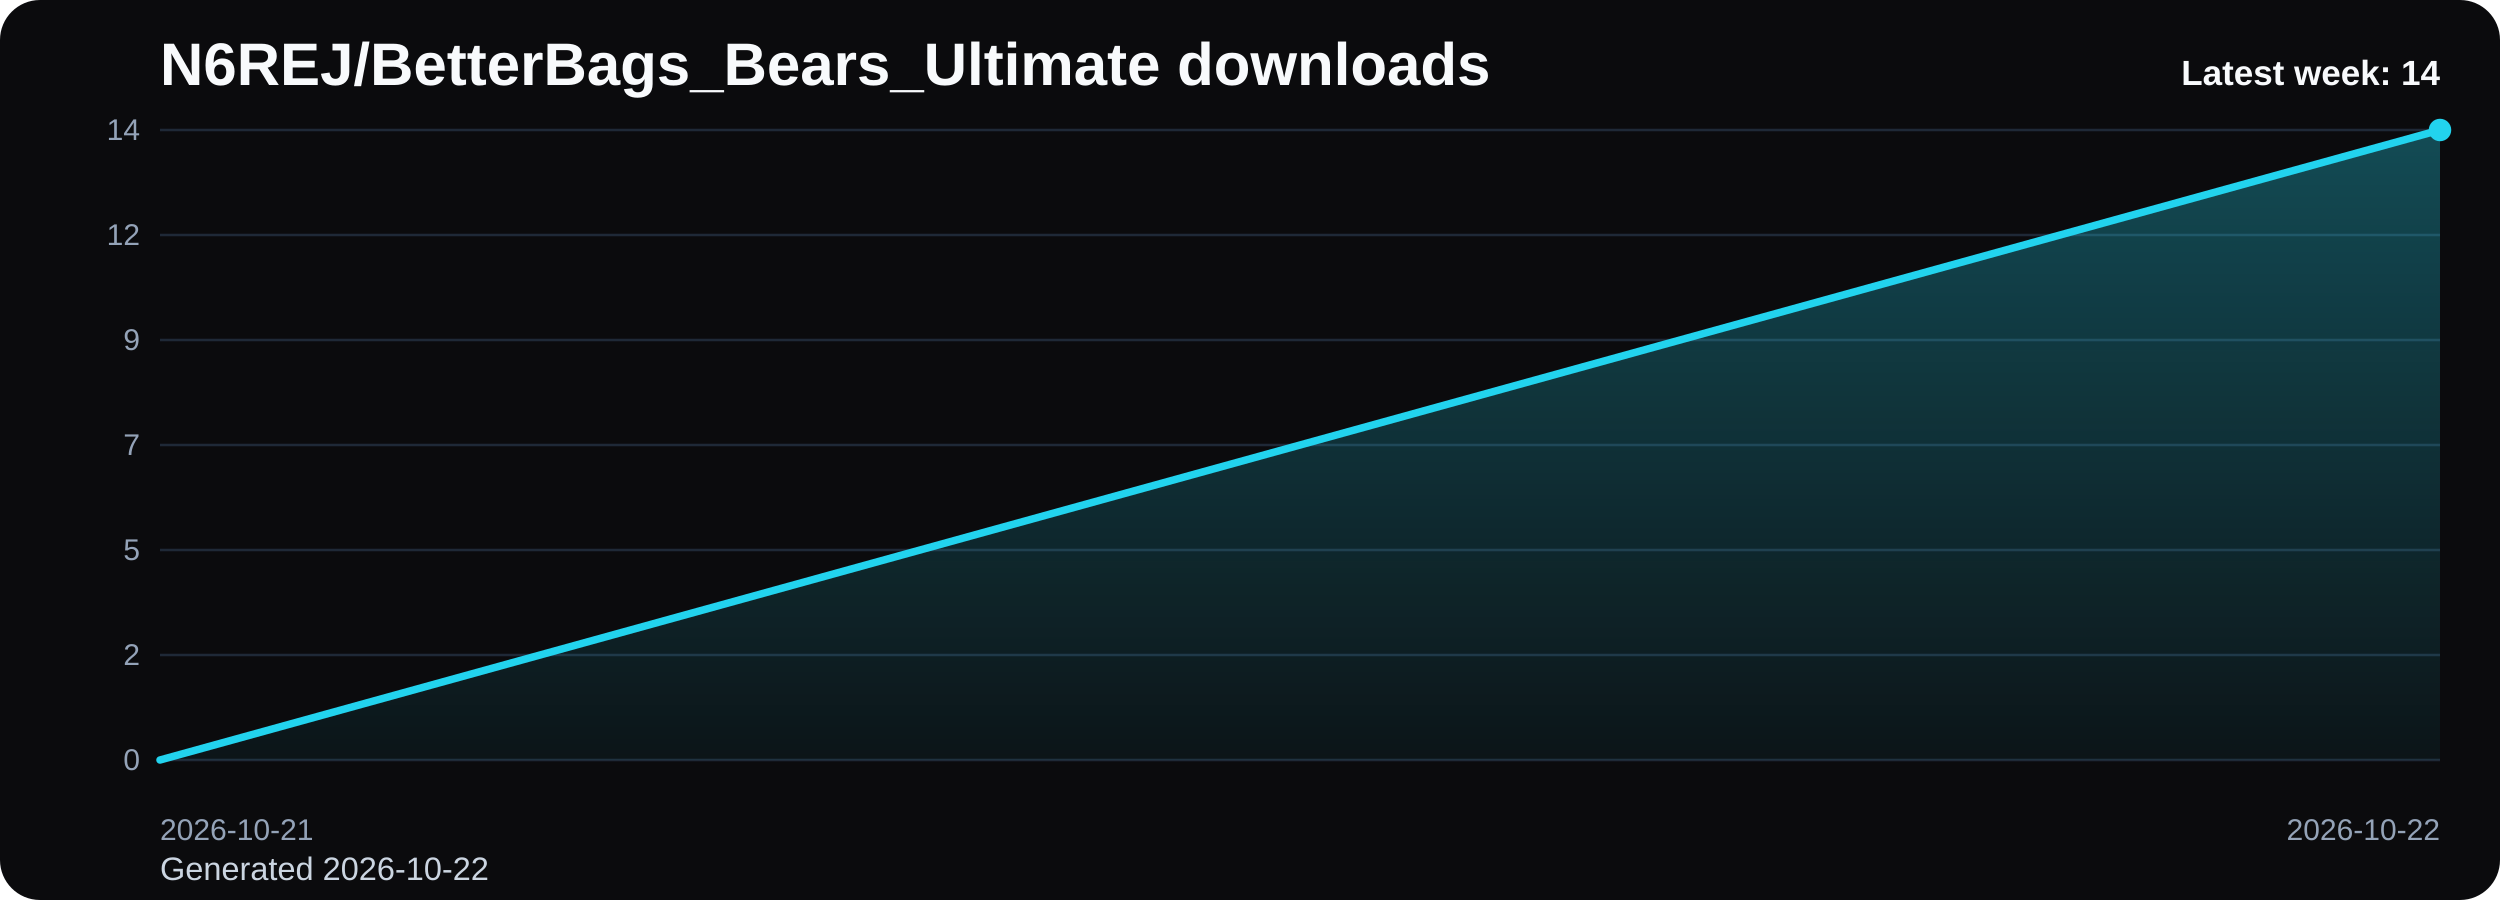
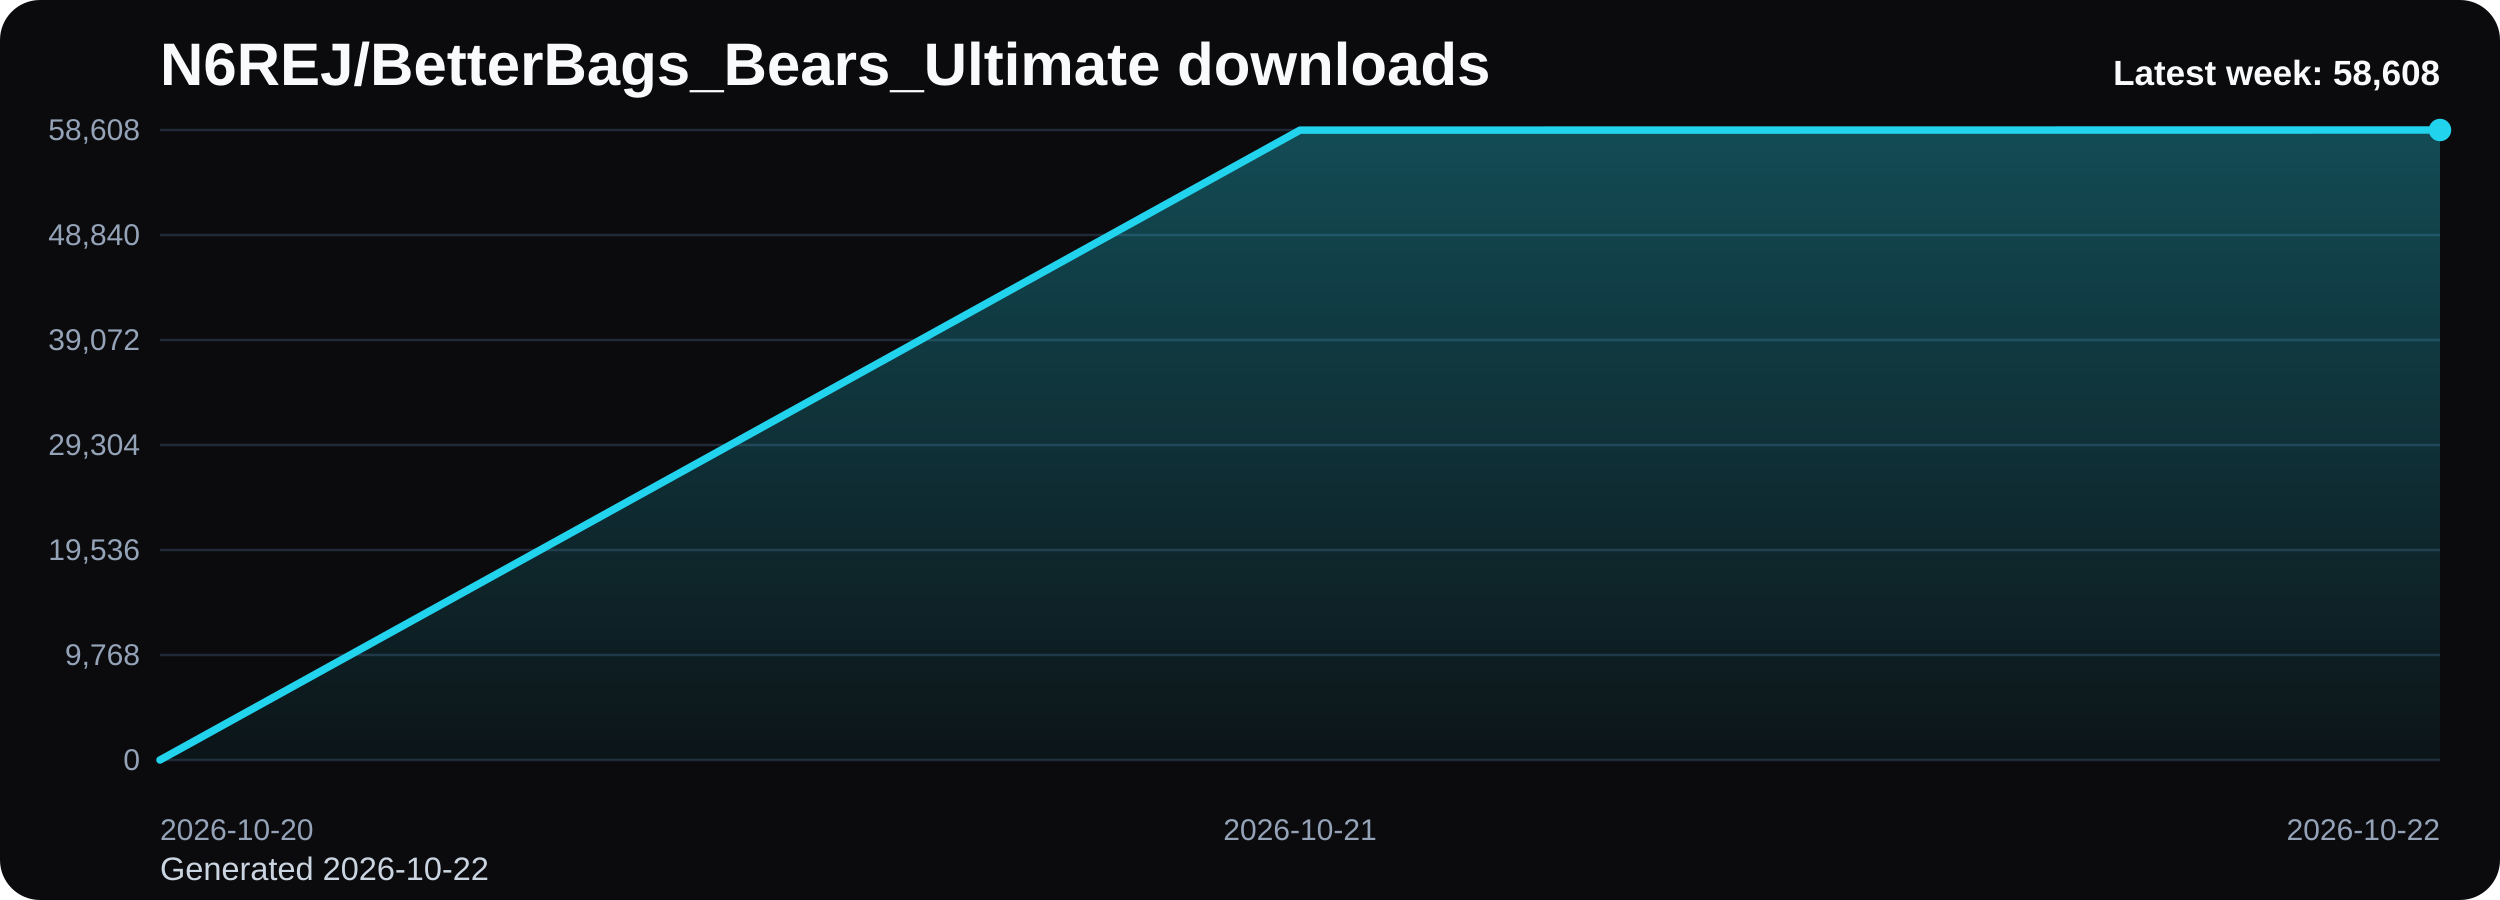
<svg xmlns="http://www.w3.org/2000/svg" viewBox="0 0 1000 360" role="img" aria-label="N6REJ/BetterBags_Bears_Ultimate downloads chart">
  <defs>
    <linearGradient id="fill-weekly-black" x1="0" y1="0" x2="0" y2="1">
      <stop offset="0%" stop-color="#22d3ee" stop-opacity="0.32" />
      <stop offset="100%" stop-color="#22d3ee" stop-opacity="0.05" />
    </linearGradient>
    <style>
      .bg { fill: #0b0b0d; }
      .title { font: 700 24px Arial, sans-serif; fill: #f8fafc; }
      .sub { font: 400 13px Arial, sans-serif; fill: #cbd5e1; }
      .grid { stroke: #1f2937; stroke-width: 1; }
      .axis { font: 400 12px Arial, sans-serif; fill: #94a3b8; }
      .line { fill: none; stroke: #22d3ee; stroke-width: 3; stroke-linecap: round; stroke-linejoin: round; }
      .dot { fill: #22d3ee; }
      .value { font: 600 11px Arial, sans-serif; fill: #cbd5e1; }
      .latest { font: 700 14px Arial, sans-serif; fill: #f8fafc; }
    </style>
  </defs>
  <rect class="bg" x="0" y="0" width="1000" height="360" rx="16" />
  <text class="title" x="64" y="34">N6REJ/BetterBags_Bears_Ultimate downloads</text>
  <text class="sub" x="64" y="352">Generated 2026-10-22</text>
  <line x1="64" y1="52.00" x2="976" y2="52.00" class="grid" />
-   <text x="56" y="56.00" text-anchor="end" class="axis">14</text>
+   <text x="56" y="56.00" text-anchor="end" class="axis">58,608</text>
  <line x1="64" y1="94.00" x2="976" y2="94.00" class="grid" />
-   <text x="56" y="98.00" text-anchor="end" class="axis">12</text>
+   <text x="56" y="98.00" text-anchor="end" class="axis">48,840</text>
  <line x1="64" y1="136.00" x2="976" y2="136.00" class="grid" />
-   <text x="56" y="140.00" text-anchor="end" class="axis">9</text>
+   <text x="56" y="140.00" text-anchor="end" class="axis">39,072</text>
  <line x1="64" y1="178.00" x2="976" y2="178.00" class="grid" />
-   <text x="56" y="182.00" text-anchor="end" class="axis">7</text>
+   <text x="56" y="182.00" text-anchor="end" class="axis">29,304</text>
  <line x1="64" y1="220.00" x2="976" y2="220.00" class="grid" />
-   <text x="56" y="224.00" text-anchor="end" class="axis">5</text>
+   <text x="56" y="224.00" text-anchor="end" class="axis">19,536</text>
  <line x1="64" y1="262.00" x2="976" y2="262.00" class="grid" />
-   <text x="56" y="266.00" text-anchor="end" class="axis">2</text>
+   <text x="56" y="266.00" text-anchor="end" class="axis">9,768</text>
  <line x1="64" y1="304.00" x2="976" y2="304.00" class="grid" />
  <text x="56" y="308.00" text-anchor="end" class="axis">0</text>
-   <path d="M 64.00 304 L 64.00 304.00 L 976.00 52.00 L 976.00 304 Z" fill="url(#fill-weekly-black)" />
-   <polyline class="line" points="64.00,304.00 976.00,52.00" />
+   <path d="M 64.00 304 L 64.00 304.00 L 520.00 52.06 L 976.00 52.00 L 976.00 304 Z" fill="url(#fill-weekly-black)" />
+   <polyline class="line" points="64.00,304.00 520.00,52.06 976.00,52.00" />
  <circle class="dot" cx="976.00" cy="52.00" r="4.5" />
-   <text class="axis" x="64.00" y="336" text-anchor="start">2026-10-21</text>
+   <text class="axis" x="64.00" y="336" text-anchor="start">2026-10-20</text>
+   <text class="axis" x="520.00" y="336" text-anchor="middle">2026-10-21</text>
  <text class="axis" x="976.00" y="336" text-anchor="end">2026-10-22</text>
-   <text class="latest" x="976" y="34" text-anchor="end">Latest week: 14</text>
+   <text class="latest" x="976" y="34" text-anchor="end">Latest week: 58,608</text>
</svg>
